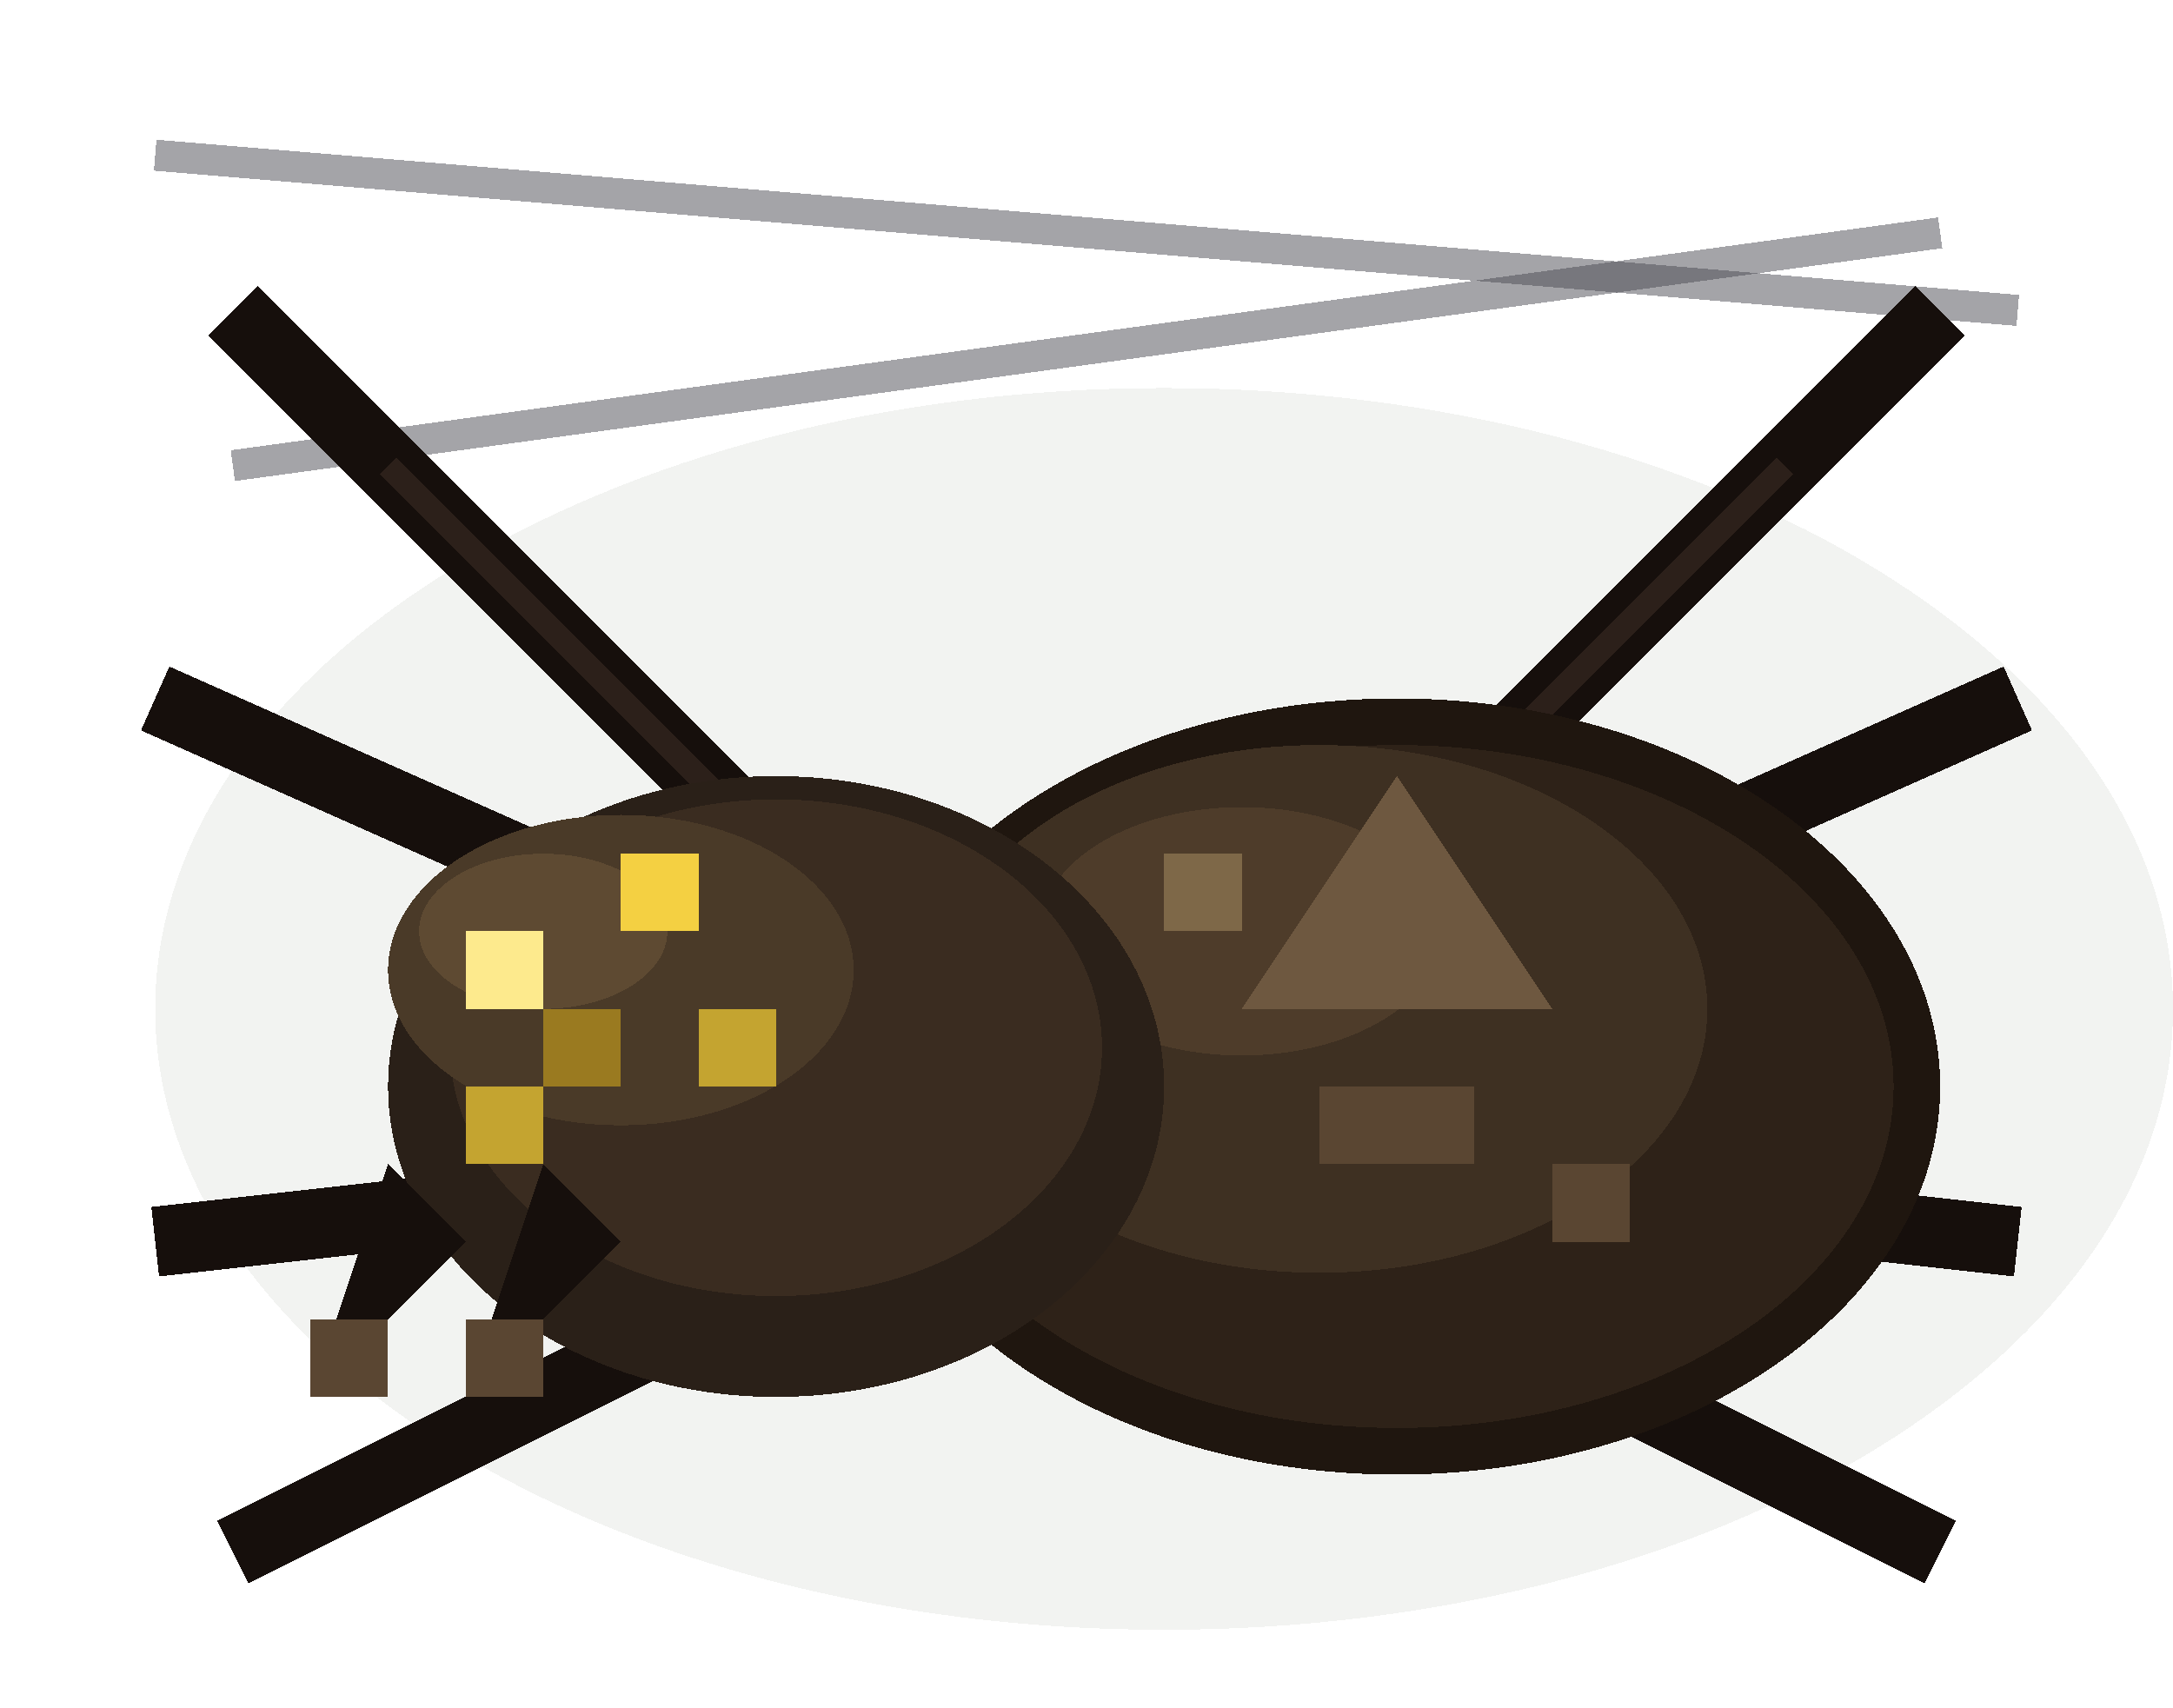
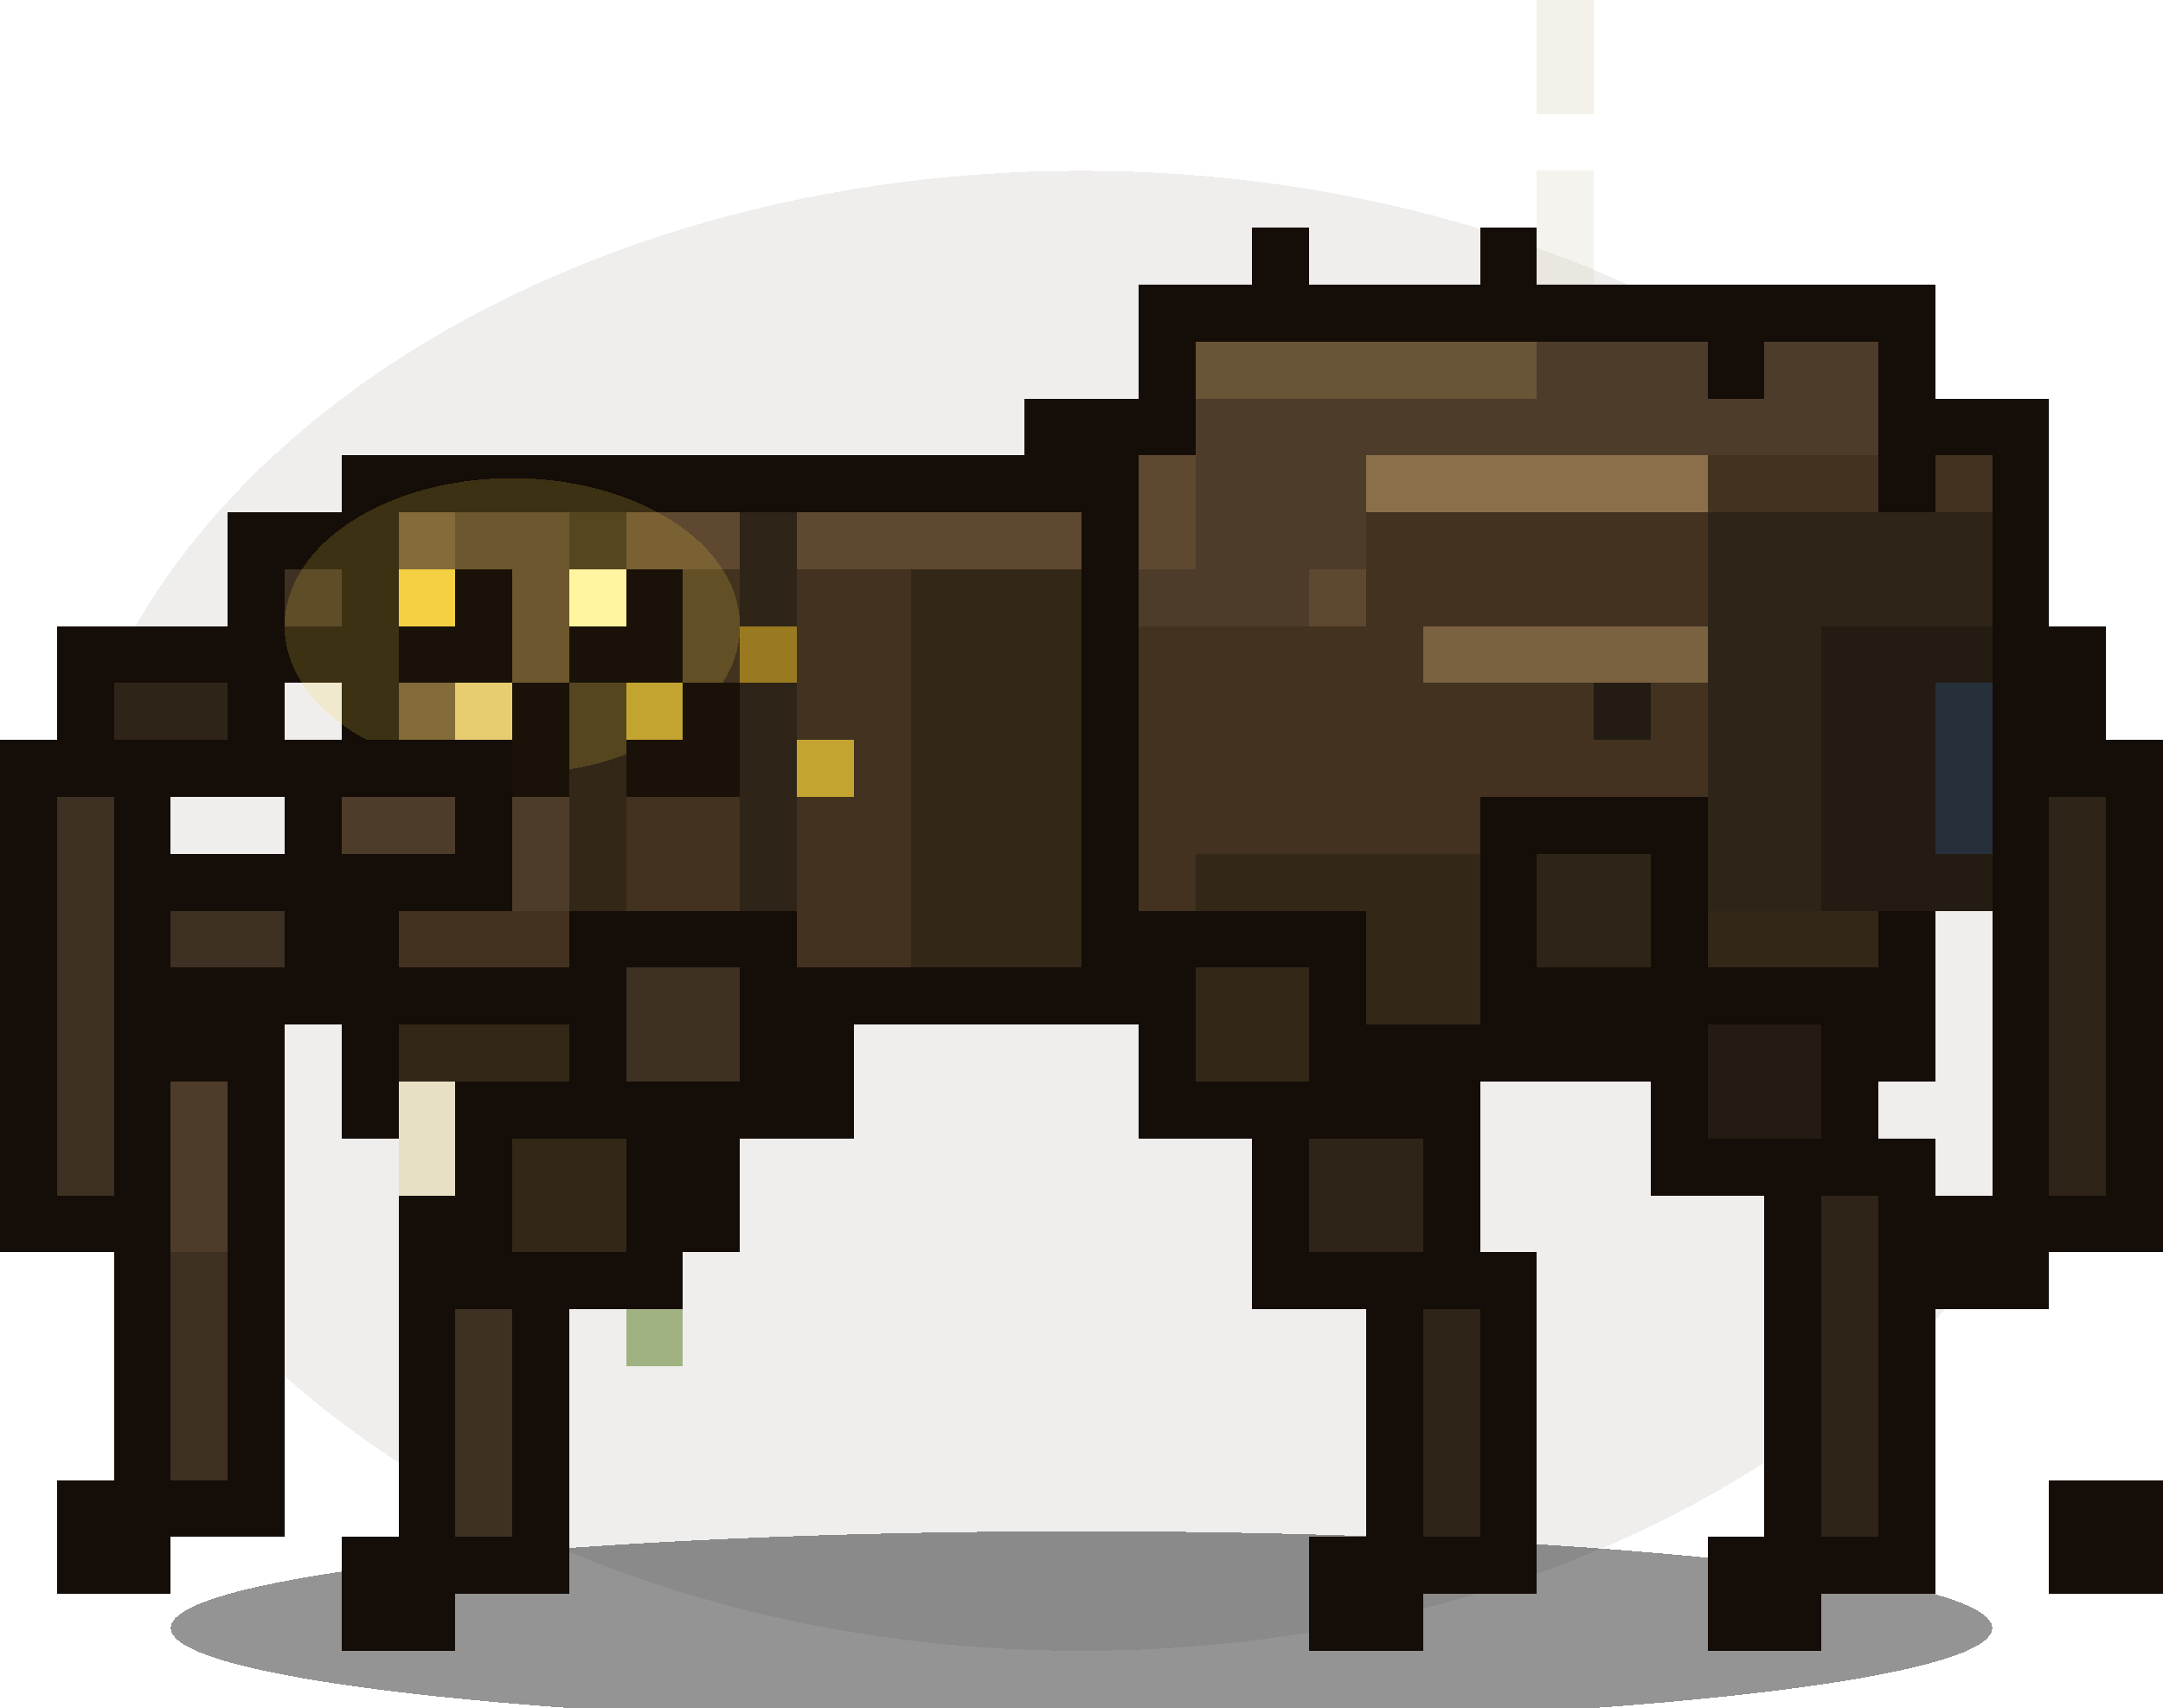
- <svg xmlns="http://www.w3.org/2000/svg" viewBox="0 0 28 22" shape-rendering="crispEdges" preserveAspectRatio="xMidYMax meet" aria-label="Cavern Hunting-Spider">
-   <ellipse cx="15" cy="13" rx="13" ry="8" fill="#3a4632" opacity="0.07" />
-   <line x1="2" y1="2" x2="26" y2="4" stroke="#4a4a52" stroke-width="0.4" opacity="0.5" />
-   <line x1="3" y1="6" x2="25" y2="3" stroke="#4a4a52" stroke-width="0.4" opacity="0.5" />
-   <line x1="11" y1="12" x2="3" y2="4" stroke="#160f0c" stroke-width="0.9" />
-   <line x1="11" y1="13" x2="2" y2="9" stroke="#160f0c" stroke-width="0.9" />
-   <line x1="11" y1="15" x2="2" y2="16" stroke="#160f0c" stroke-width="0.9" />
-   <line x1="11" y1="16" x2="3" y2="20" stroke="#160f0c" stroke-width="0.9" />
-   <line x1="17" y1="12" x2="25" y2="4" stroke="#160f0c" stroke-width="0.9" />
-   <line x1="17" y1="13" x2="26" y2="9" stroke="#160f0c" stroke-width="0.9" />
-   <line x1="17" y1="15" x2="26" y2="16" stroke="#160f0c" stroke-width="0.9" />
-   <line x1="17" y1="16" x2="25" y2="20" stroke="#160f0c" stroke-width="0.9" />
-   <line x1="11" y1="12" x2="5" y2="6" stroke="#342820" stroke-width="0.3" opacity="0.7" />
-   <line x1="17" y1="12" x2="23" y2="6" stroke="#342820" stroke-width="0.3" opacity="0.7" />
-   <ellipse cx="18" cy="14" rx="7" ry="5" fill="#1f160f" />
-   <ellipse cx="18" cy="14" rx="6.4" ry="4.4" fill="#2e2218" />
-   <ellipse cx="17" cy="13" rx="5" ry="3.4" fill="#3e3022" />
-   <ellipse cx="16" cy="12" rx="2.6" ry="1.6" fill="#4e3c2a" />
-   <polygon points="18,10 16,13 20,13" fill="#6e5840" />
-   <rect x="17" y="14" width="2" height="1" fill="#5a4632" />
-   <rect x="20" y="15" width="1" height="1" fill="#5a4632" />
-   <rect x="15" y="11" width="1" height="1" fill="#7e6848" />
-   <ellipse cx="10" cy="14" rx="5" ry="4" fill="#2a2018" />
-   <ellipse cx="10" cy="13.5" rx="4.2" ry="3.2" fill="#3a2c20" />
-   <ellipse cx="8" cy="12.5" rx="3" ry="2" fill="#4a3a28" />
-   <ellipse cx="7" cy="12" rx="1.6" ry="1" fill="#5e4a32" />
-   <rect x="6" y="12" width="1" height="1" fill="#f4d042" />
-   <rect x="8" y="11" width="1" height="1" fill="#f4d042" />
-   <rect x="6" y="14" width="1" height="1" fill="#c4a430" />
-   <rect x="9" y="13" width="1" height="1" fill="#c4a430" />
-   <rect x="6" y="12" width="1" height="1" fill="#fff0a0" opacity="0.8" />
-   <rect x="7" y="13" width="1" height="1" fill="#9a7a20" />
-   <polygon points="5,15 4,18 6,16" fill="#160f0c" />
-   <polygon points="7,15 6,18 8,16" fill="#160f0c" />
-   <rect x="4" y="17" width="1" height="1" fill="#5a4632" />
-   <rect x="6" y="17" width="1" height="1" fill="#5a4632" />
+ <svg xmlns="http://www.w3.org/2000/svg" viewBox="0 0 38 30" shape-rendering="crispEdges" preserveAspectRatio="xMidYMax meet" aria-label="Cavern Hunting-Spider">
+   <ellipse cx="19" cy="16" rx="18" ry="13" fill="#5a4632" opacity="0.09" />
+   <ellipse cx="19" cy="28.6" rx="16" ry="1.7" fill="#000" opacity="0.42" />
+   <rect x="4" y="9" width="4" height="3" fill="#150d08" />
+   <rect x="5" y="10" width="2" height="1" fill="#3e3022" />
+   <rect x="1" y="11" width="4" height="3" fill="#150d08" />
+   <rect x="2" y="12" width="2" height="1" fill="#2e2418" />
+   <rect x="0" y="13" width="3" height="9" fill="#150d08" />
+   <rect x="1" y="14" width="1" height="7" fill="#3e3022" />
+   <rect x="30" y="9" width="4" height="3" fill="#150d08" />
+   <rect x="31" y="10" width="2" height="1" fill="#2e2418" />
+   <rect x="33" y="11" width="4" height="3" fill="#150d08" />
+   <rect x="34" y="12" width="2" height="1" fill="#241c12" />
+   <rect x="35" y="13" width="3" height="9" fill="#150d08" />
+   <rect x="36" y="14" width="1" height="7" fill="#2e2418" />
+   <rect x="20" y="5" width="14" height="3" fill="#150d08" />
+   <rect x="18" y="7" width="18" height="9" fill="#150d08" />
+   <rect x="20" y="16" width="14" height="3" fill="#150d08" />
+   <rect x="21" y="6" width="12" height="2" fill="#4e3c2a" />
+   <rect x="19" y="8" width="16" height="8" fill="#42321f" />
+   <rect x="21" y="15" width="12" height="3" fill="#332718" />
+   <rect x="21" y="6" width="6" height="1" fill="#6a5438" />
+   <rect x="19" y="8" width="5" height="3" fill="#4e3c2a" />
+   <rect x="19" y="8" width="2" height="2" fill="#5e4830" />
+   <rect x="30" y="9" width="5" height="7" fill="#2e2418" />
+   <rect x="32" y="11" width="3" height="5" fill="#241c12" />
+   <rect x="34" y="12" width="1" height="3" fill="#26303a" />
+   <rect x="24" y="8" width="6" height="1" fill="#8a6f4a" />
+   <rect x="25" y="11" width="5" height="1" fill="#7a6240" />
+   <rect x="26" y="14" width="4" height="1" fill="#5e4830" />
+   <rect x="22" y="4" width="1" height="2" fill="#150d08" />
+   <rect x="26" y="4" width="1" height="2" fill="#150d08" />
+   <rect x="30" y="5" width="1" height="2" fill="#150d08" />
+   <rect x="33" y="7" width="1" height="2" fill="#150d08" />
+   <rect x="23" y="10" width="1" height="1" fill="#5e4830" />
+   <rect x="28" y="12" width="1" height="1" fill="#241c12" />
+   <rect x="6" y="8" width="14" height="10" fill="#150d08" />
+   <rect x="7" y="9" width="12" height="8" fill="#42321f" />
+   <rect x="7" y="9" width="12" height="1" fill="#5e4830" />
+   <rect x="7" y="9" width="3" height="7" fill="#4e3c2a" />
+   <rect x="7" y="9" width="1" height="5" fill="#6a5438" />
+   <rect x="16" y="10" width="3" height="7" fill="#332718" />
+   <rect x="10" y="9" width="1" height="8" fill="#332718" />
+   <rect x="13" y="9" width="1" height="8" fill="#2e2418" />
+   <ellipse cx="9" cy="11" rx="4" ry="2.6" fill="#f4d042" opacity="0.18" />
+   <rect x="7" y="10" width="2" height="2" fill="#1a1208" />
+   <rect x="7" y="10" width="1" height="1" fill="#f4d042" />
+   <rect x="10" y="10" width="2" height="2" fill="#1a1208" />
+   <rect x="10" y="10" width="1" height="1" fill="#fff4a0" />
+   <rect x="8" y="12" width="2" height="2" fill="#1a1208" />
+   <rect x="8" y="12" width="1" height="1" fill="#e8cc70" />
+   <rect x="11" y="12" width="2" height="2" fill="#1a1208" />
+   <rect x="11" y="12" width="1" height="1" fill="#c4a430" />
+   <rect x="13" y="11" width="1" height="1" fill="#9a7a20" />
+   <rect x="14" y="13" width="1" height="1" fill="#c4a430" />
+   <rect x="6" y="17" width="9" height="3" fill="#150d08" />
+   <rect x="7" y="18" width="7" height="1" fill="#332718" />
+   <rect x="7" y="19" width="2" height="3" fill="#150d08" />
+   <rect x="7" y="19" width="1" height="2" fill="#e8e0c4" />
+   <rect x="11" y="19" width="2" height="3" fill="#150d08" />
+   <rect x="11" y="19" width="1" height="2" fill="#d4c8a8" />
+   <rect x="7" y="22" width="1" height="1" fill="#a8c478" opacity="0.8" />
+   <rect x="11" y="22" width="1" height="2" fill="#6a8a3a" opacity="0.6" />
+   <rect x="5" y="13" width="4" height="3" fill="#150d08" />
+   <rect x="6" y="14" width="2" height="1" fill="#4e3c2a" />
+   <rect x="2" y="15" width="4" height="3" fill="#150d08" />
+   <rect x="3" y="16" width="2" height="1" fill="#3e3022" />
+   <rect x="2" y="18" width="3" height="9" fill="#150d08" />
+   <rect x="3" y="19" width="1" height="7" fill="#3e3022" />
+   <rect x="3" y="19" width="1" height="3" fill="#4e3c2a" />
+   <rect x="10" y="16" width="4" height="4" fill="#150d08" />
+   <rect x="11" y="17" width="2" height="2" fill="#3e3022" />
+   <rect x="8" y="19" width="4" height="4" fill="#150d08" />
+   <rect x="9" y="20" width="2" height="2" fill="#332718" />
+   <rect x="7" y="22" width="3" height="6" fill="#150d08" />
+   <rect x="8" y="23" width="1" height="4" fill="#3e3022" />
+   <rect x="26" y="14" width="4" height="4" fill="#150d08" />
+   <rect x="27" y="15" width="2" height="2" fill="#2e2418" />
+   <rect x="29" y="17" width="4" height="4" fill="#150d08" />
+   <rect x="30" y="18" width="2" height="2" fill="#241c12" />
+   <rect x="31" y="20" width="3" height="8" fill="#150d08" />
+   <rect x="32" y="21" width="1" height="6" fill="#2e2418" />
+   <rect x="20" y="16" width="4" height="4" fill="#150d08" />
+   <rect x="21" y="17" width="2" height="2" fill="#332718" />
+   <rect x="22" y="19" width="4" height="4" fill="#150d08" />
+   <rect x="23" y="20" width="2" height="2" fill="#2e2418" />
+   <rect x="24" y="22" width="3" height="6" fill="#150d08" />
+   <rect x="25" y="23" width="1" height="4" fill="#2e2418" />
+   <rect x="1" y="26" width="2" height="2" fill="#150d08" />
+   <rect x="6" y="27" width="2" height="2" fill="#150d08" />
+   <rect x="23" y="27" width="2" height="2" fill="#150d08" />
+   <rect x="30" y="27" width="2" height="2" fill="#150d08" />
+   <rect x="34" y="21" width="2" height="2" fill="#150d08" />
+   <rect x="36" y="26" width="2" height="2" fill="#150d08" />
+   <rect x="27" y="0" width="1" height="2" fill="#d8cfb8" opacity="0.3" />
+   <rect x="27" y="3" width="1" height="2" fill="#d8cfb8" opacity="0.25" />
</svg>
